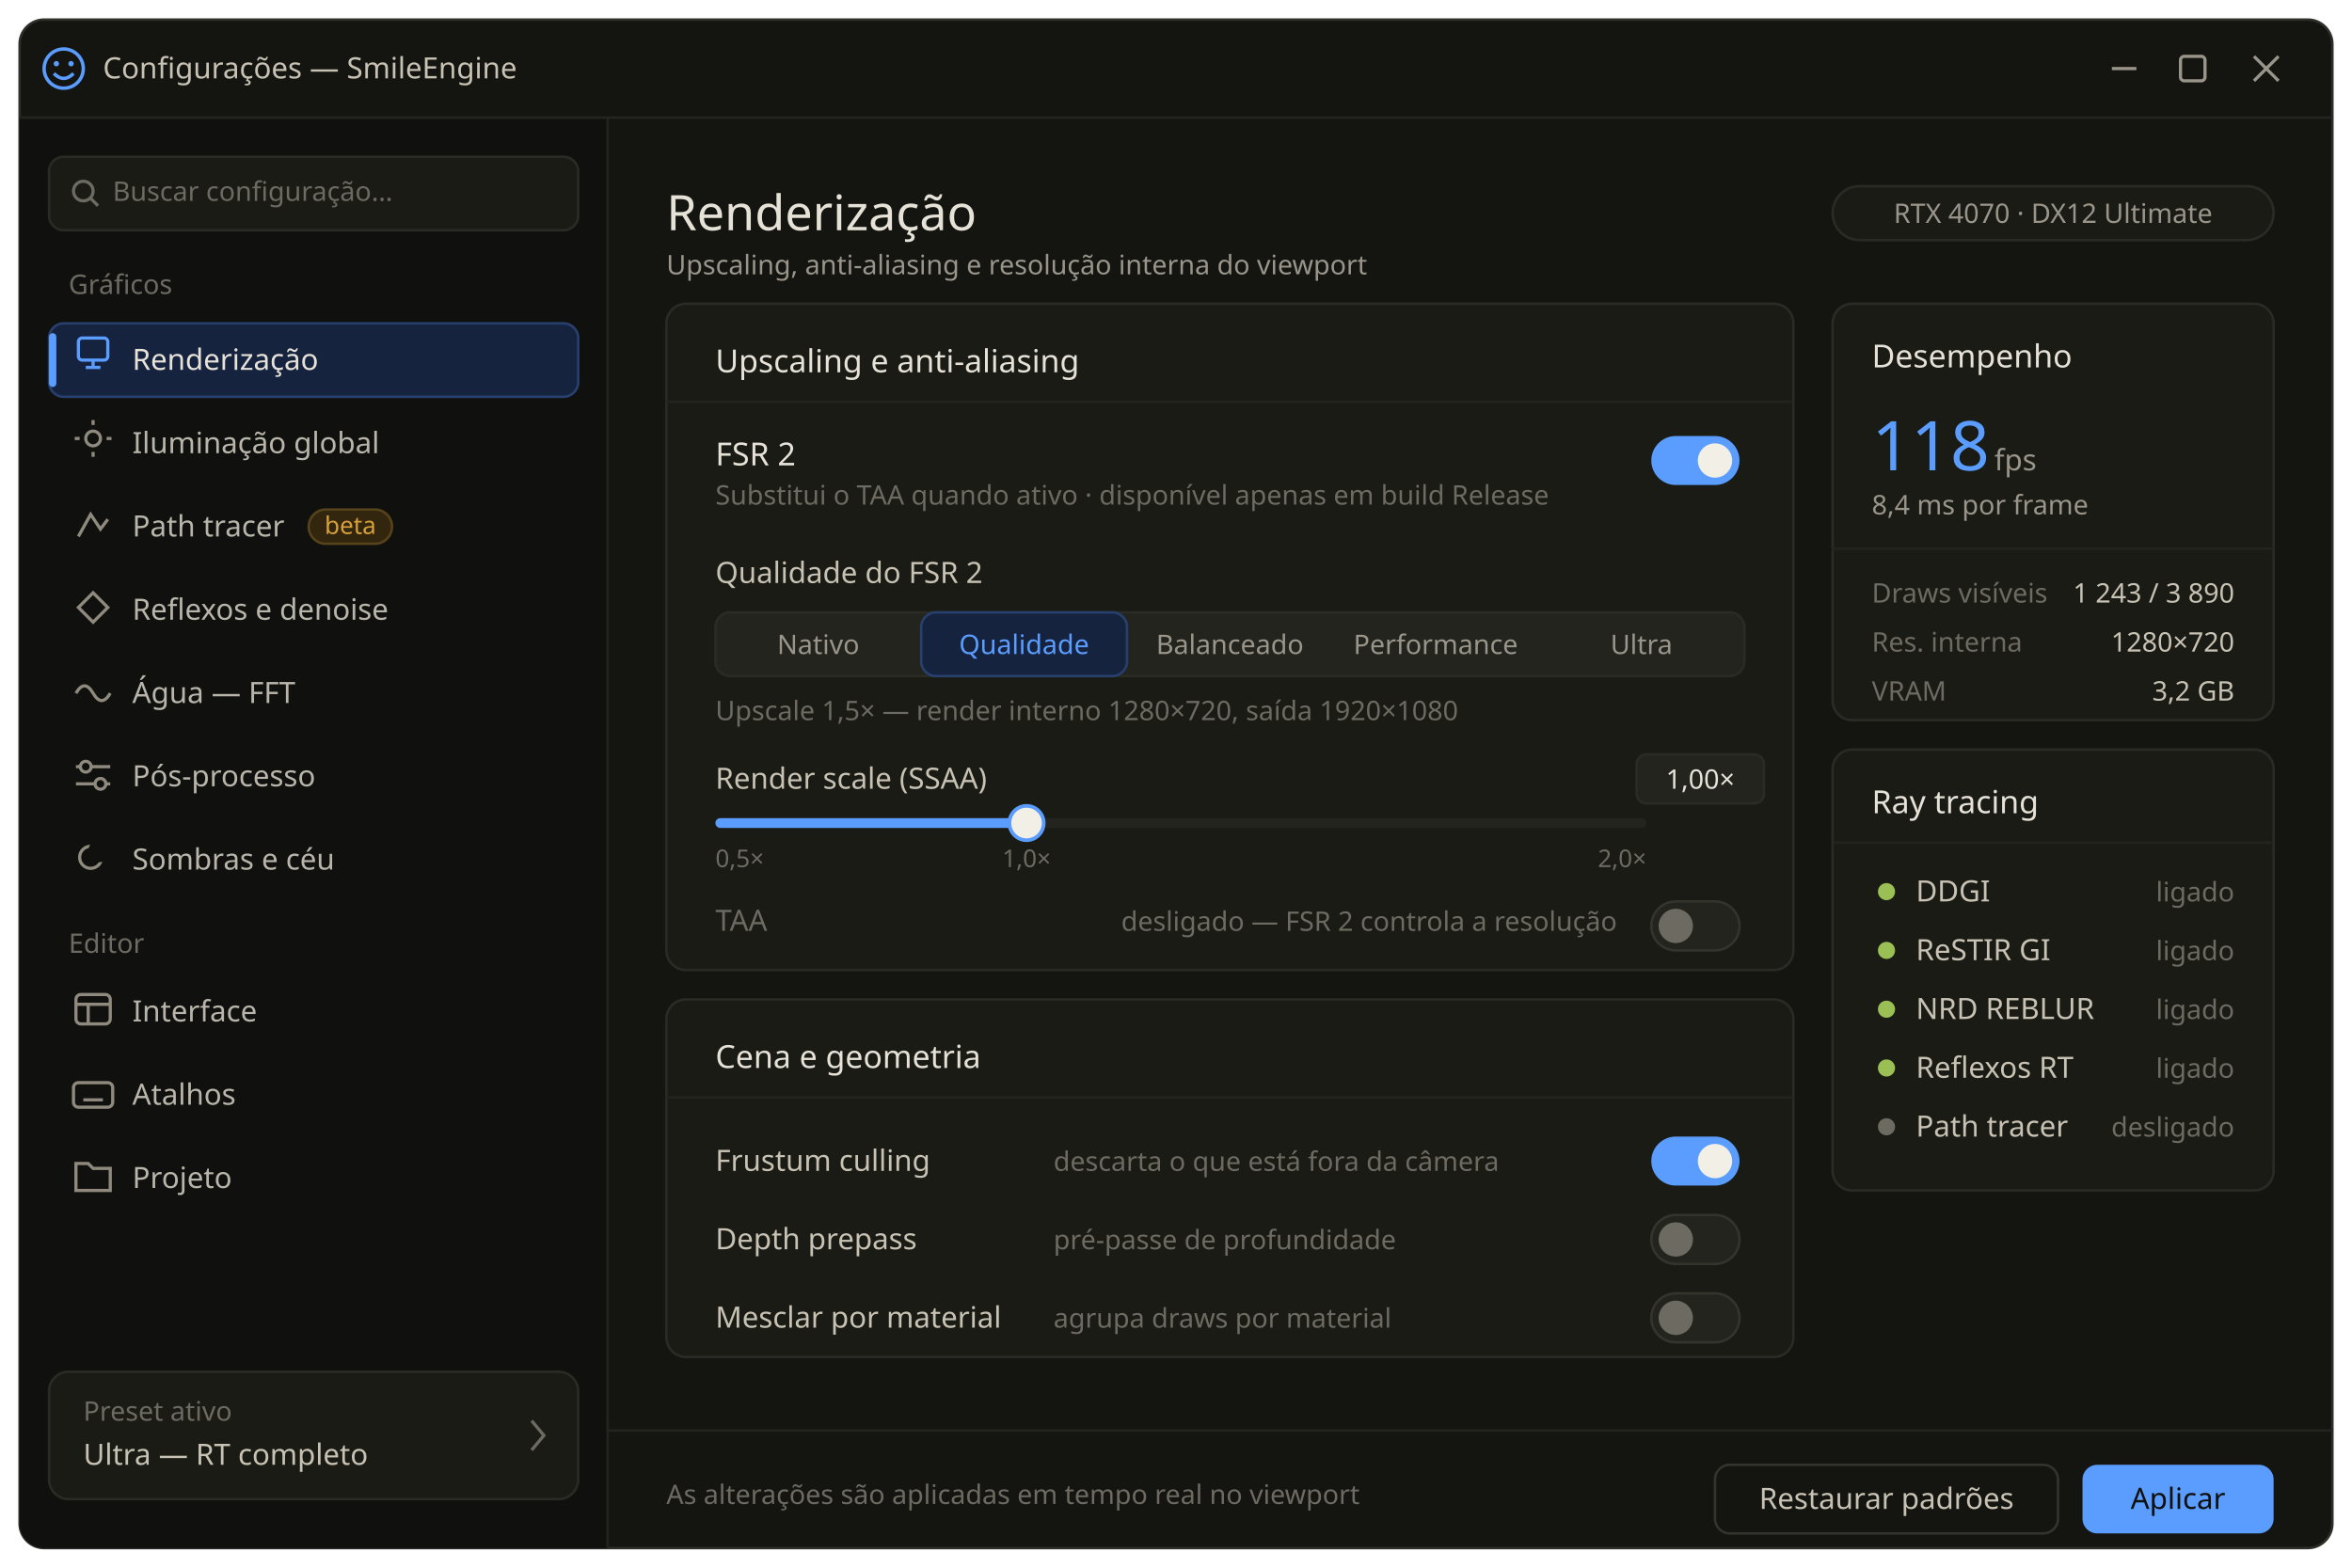
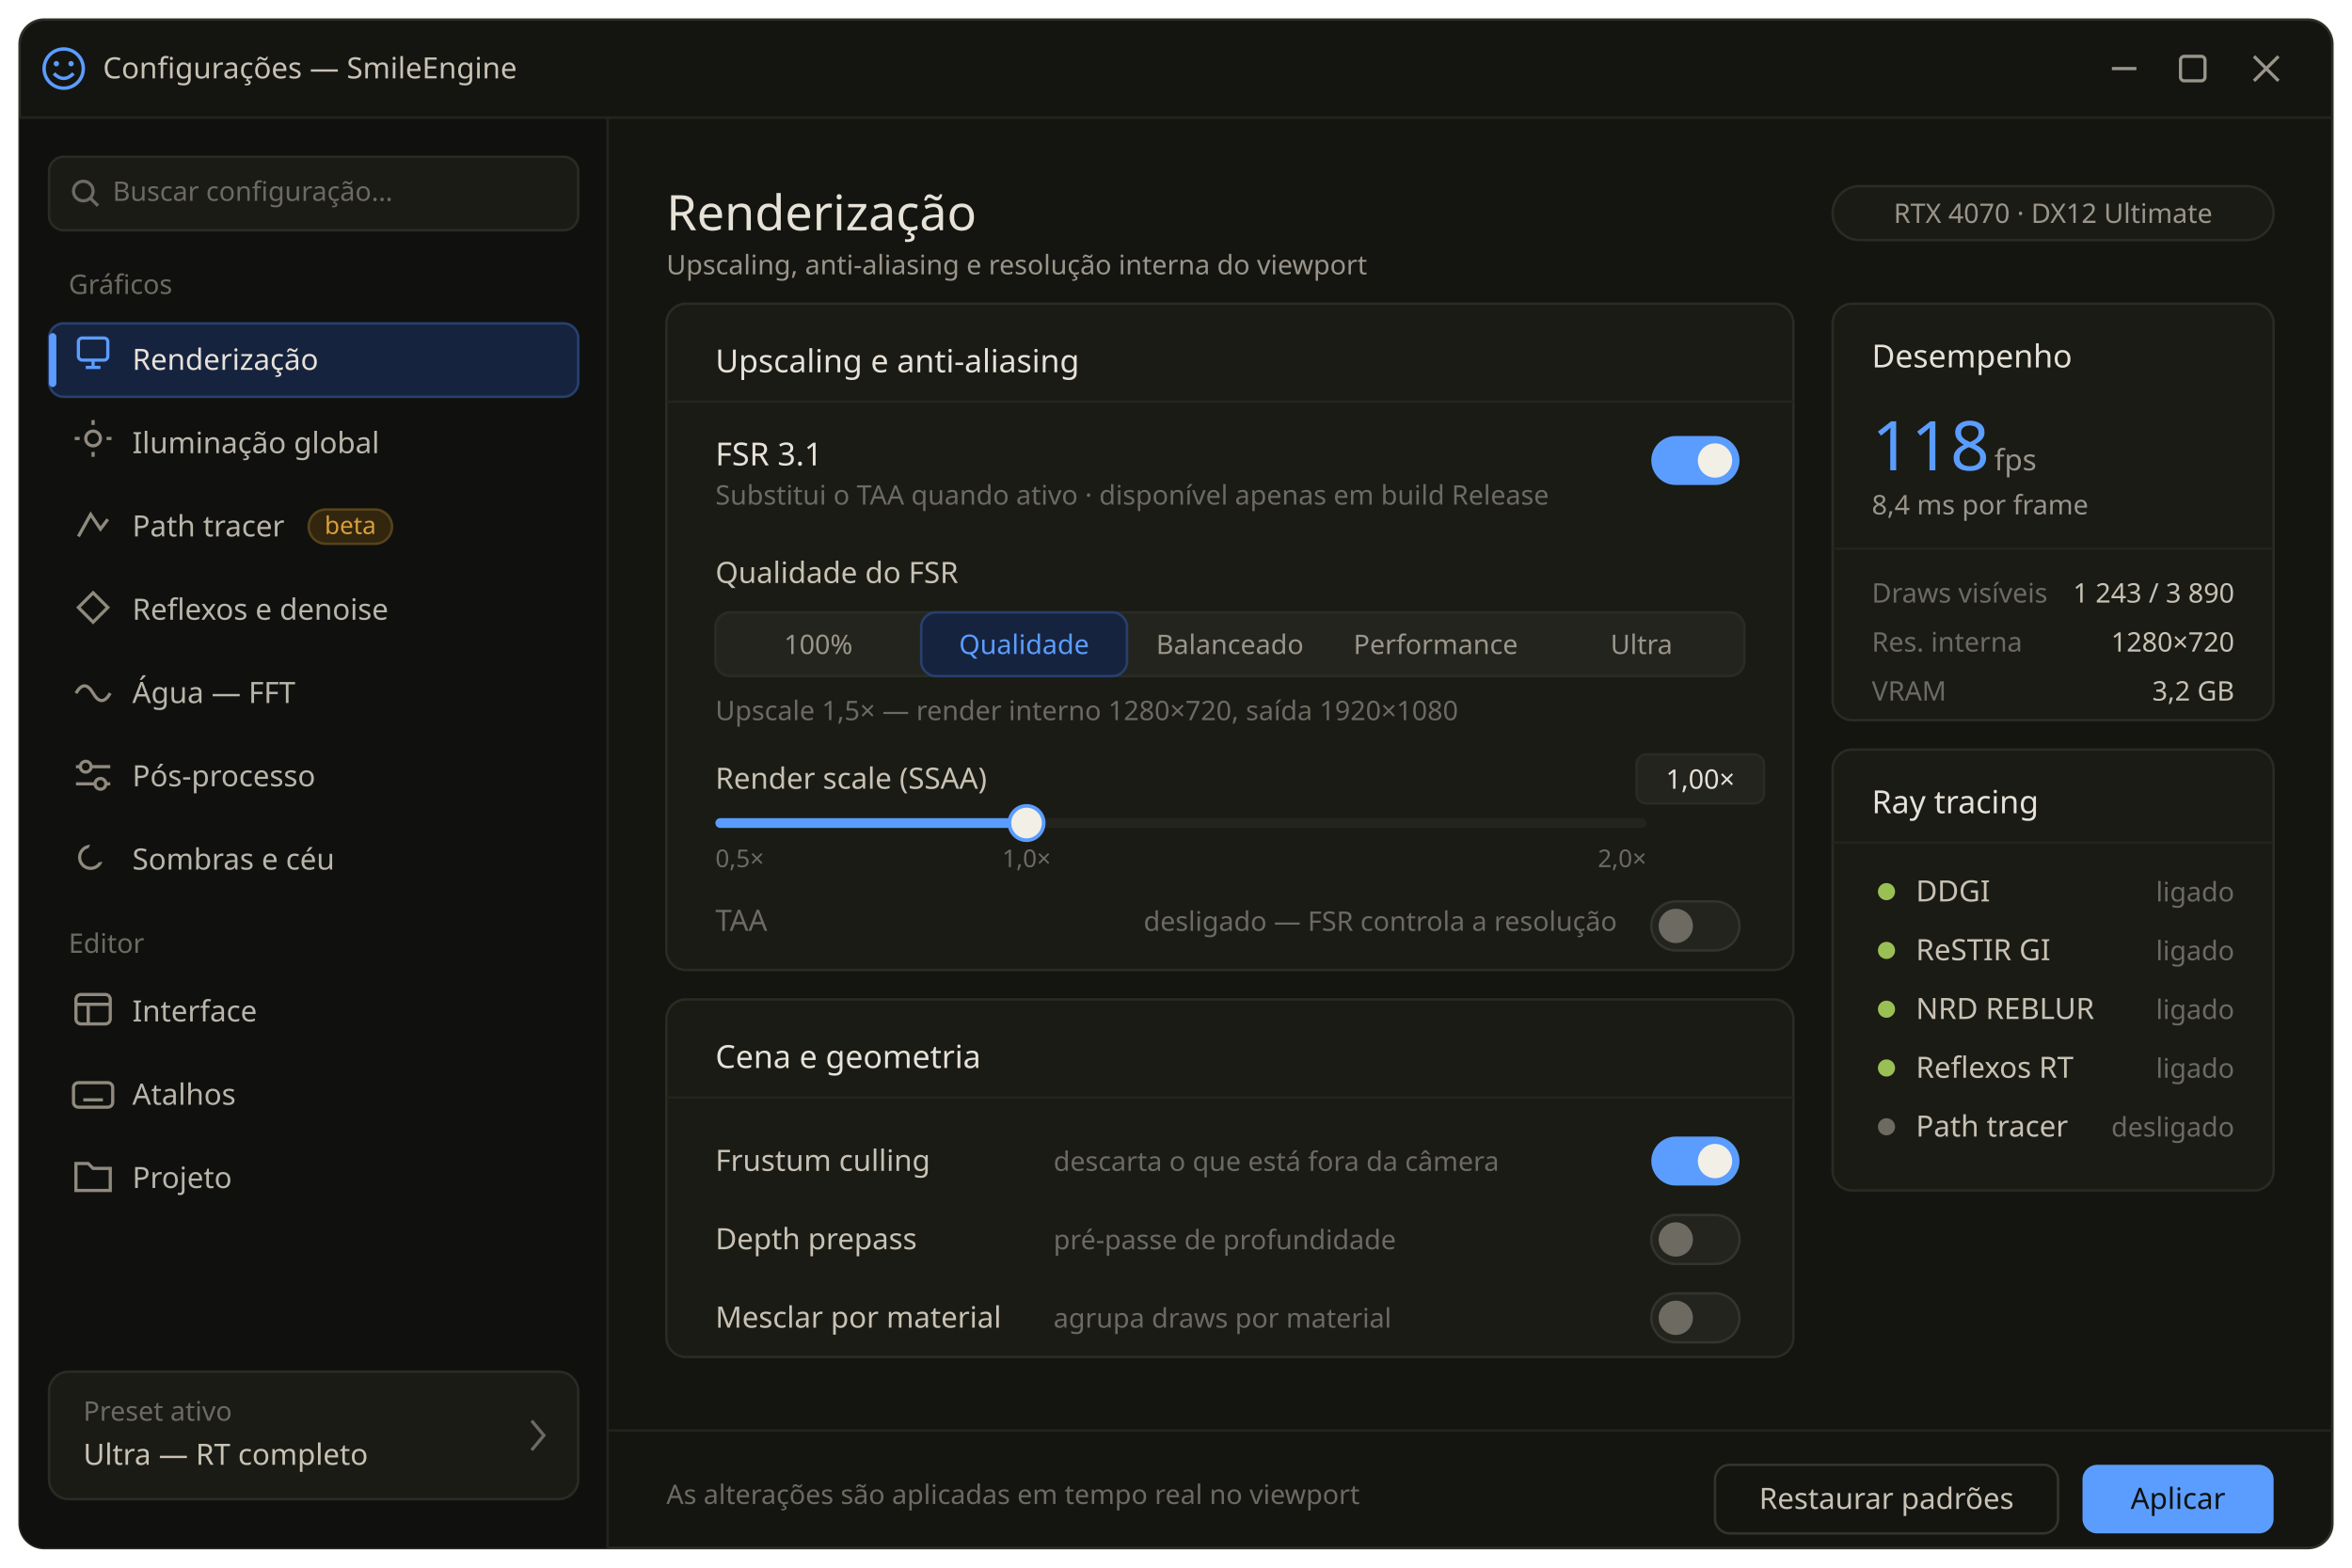
<svg xmlns="http://www.w3.org/2000/svg" viewBox="0 0 960 640" role="img" font-family="Segoe UI, system-ui, sans-serif">
  <defs>
    <clipPath id="win">
      <rect x="8" y="8" width="944" height="624" rx="10" />
    </clipPath>
  </defs>
  <rect x="8" y="8" width="944" height="624" rx="10" fill="#141511" stroke="#2e2f28" />
  <g clip-path="url(#win)">
    <rect x="8" y="48" width="240" height="584" fill="#10110f" />
    <line x1="8" y1="48" x2="952" y2="48" stroke="#23241d" />
    <line x1="248" y1="48" x2="248" y2="632" stroke="#23241d" />
    <g fill="none" stroke="#5b9dff" stroke-width="1.4">
      <circle cx="26" cy="28" r="8" />
      <path d="M22 30 Q26 34 30 30" />
    </g>
    <circle cx="23" cy="26" r="1.1" fill="#5b9dff" />
    <circle cx="29" cy="26" r="1.1" fill="#5b9dff" />
    <text x="42" y="32" font-size="12" fill="#c8c2b4">Configurações — SmileEngine</text>
    <g stroke="#9a958a" stroke-width="1.3" fill="none">
      <line x1="862" y1="28" x2="872" y2="28" />
      <rect x="890" y="23" width="10" height="10" rx="1.5" />
      <line x1="920" y1="23" x2="930" y2="33" />
      <line x1="930" y1="23" x2="920" y2="33" />
    </g>
    <rect x="20" y="64" width="216" height="30" rx="6" fill="#1a1b15" stroke="#2a2b24" />
    <circle cx="34" cy="78" r="4" fill="none" stroke="#6c6a61" stroke-width="1.3" />
    <line x1="37" y1="81" x2="40" y2="84" stroke="#6c6a61" stroke-width="1.3" />
    <text x="46" y="82" font-size="11" fill="#6c6a61">Buscar configuração…</text>
    <text x="28" y="120" font-size="11" fill="#6c6a61">Gráficos</text>
    <rect x="20" y="132" width="216" height="30" rx="6" fill="#16233f" stroke="#27406e" />
    <rect x="20" y="136" width="3" height="22" rx="1.5" fill="#5b9dff" />
    <g fill="none" stroke="#5b9dff" stroke-width="1.3">
      <rect x="32" y="138" width="12" height="9" rx="1.5" />
      <line x1="38" y1="147" x2="38" y2="150" />
      <line x1="35" y1="150" x2="41" y2="150" />
    </g>
    <text x="54" y="151" font-size="12" fill="#e6e2d8">Renderização</text>
    <g fill="none" stroke="#8f8a7d" stroke-width="1.3">
      <circle cx="38" cy="179" r="3" />
      <line x1="38" y1="173.5" x2="38" y2="171.5" />
      <line x1="38" y1="184.5" x2="38" y2="186.5" />
      <line x1="32.5" y1="179" x2="30.5" y2="179" />
      <line x1="43.5" y1="179" x2="45.5" y2="179" />
    </g>
    <text x="54" y="185" font-size="12" fill="#b9b5aa">Iluminação global</text>
    <polyline points="32,219 37,210 41,216 44,212" fill="none" stroke="#8f8a7d" stroke-width="1.3" />
    <text x="54" y="219" font-size="12" fill="#b9b5aa">Path tracer</text>
    <rect x="126" y="208" width="34" height="14" rx="7" fill="#33260f" stroke="#57431a" />
    <text x="143" y="218" font-size="10" fill="#d8a03a" text-anchor="middle">beta</text>
    <polygon points="38,242 44,248 38,254 32,248" fill="none" stroke="#8f8a7d" stroke-width="1.3" />
    <text x="54" y="253" font-size="12" fill="#b9b5aa">Reflexos e denoise</text>
    <path d="M31 283 q3.5 -6 7 0 t7 0" fill="none" stroke="#8f8a7d" stroke-width="1.3" />
    <text x="54" y="287" font-size="12" fill="#b9b5aa">Água — FFT</text>
    <g stroke="#8f8a7d" stroke-width="1.3">
      <line x1="31" y1="313" x2="45" y2="313" />
      <circle cx="35" cy="313" r="2.2" fill="#10110f" />
      <line x1="31" y1="320" x2="45" y2="320" />
      <circle cx="41" cy="320" r="2.2" fill="#10110f" />
    </g>
    <text x="54" y="321" font-size="12" fill="#b9b5aa">Pós-processo</text>
    <circle cx="37" cy="350" r="4.5" fill="none" stroke="#8f8a7d" stroke-width="1.3" />
    <circle cx="40.5" cy="347.5" r="4.5" fill="#10110f" />
    <text x="54" y="355" font-size="12" fill="#b9b5aa">Sombras e céu</text>
    <text x="28" y="389" font-size="11" fill="#6c6a61">Editor</text>
    <g fill="none" stroke="#8f8a7d" stroke-width="1.3">
      <rect x="31" y="406" width="14" height="12" rx="2" />
      <line x1="31" y1="410" x2="45" y2="410" />
      <line x1="36" y1="410" x2="36" y2="418" />
    </g>
    <text x="54" y="417" font-size="12" fill="#b9b5aa">Interface</text>
    <g fill="none" stroke="#8f8a7d" stroke-width="1.3">
      <rect x="30" y="442" width="16" height="10" rx="2" />
      <line x1="34" y1="449" x2="42" y2="449" />
    </g>
    <text x="54" y="451" font-size="12" fill="#b9b5aa">Atalhos</text>
    <path d="M31 475 h5 l2 2 h7 v9 h-14 z" fill="none" stroke="#8f8a7d" stroke-width="1.3" />
    <text x="54" y="485" font-size="12" fill="#b9b5aa">Projeto</text>
    <rect x="20" y="560" width="216" height="52" rx="8" fill="#1a1b15" stroke="#2a2b24" />
    <text x="34" y="580" font-size="11" fill="#6c6a61">Preset ativo</text>
    <text x="34" y="598" font-size="12" fill="#c8c2b4">Ultra — RT completo</text>
    <polyline points="217,580 222,586 217,592" fill="none" stroke="#6c6a61" stroke-width="1.3" />
    <text x="272" y="94" font-size="20" font-weight="500" fill="#e6e2d8">Renderização</text>
    <text x="272" y="112" font-size="11" fill="#9a958a">Upscaling, anti-aliasing e resolução interna do viewport</text>
    <rect x="748" y="76" width="180" height="22" rx="11" fill="#1a1b15" stroke="#2a2b24" />
    <text x="838" y="91" font-size="11" fill="#9a958a" text-anchor="middle">RTX 4070 · DX12 Ultimate</text>
    <rect x="272" y="124" width="460" height="272" rx="8" fill="#1a1b15" stroke="#2a2b24" />
    <text x="292" y="152" font-size="13" font-weight="500" fill="#e6e2d8">Upscaling e anti-aliasing</text>
    <line x1="272" y1="164" x2="732" y2="164" stroke="#23241d" />
-     <text x="292" y="190" font-size="13" fill="#e6e2d8">FSR 2</text>
+     <text x="292" y="190" font-size="13" fill="#e6e2d8">FSR 3.1</text>
    <text x="292" y="206" font-size="11" fill="#6c6a61">Substitui o TAA quando ativo · disponível apenas em build Release</text>
    <rect x="674" y="178" width="36" height="20" rx="10" fill="#5b9dff" />
    <circle cx="700" cy="188" r="7" fill="#f2efe6" />
-     <text x="292" y="238" font-size="12" fill="#c8c2b4">Qualidade do FSR 2</text>
+     <text x="292" y="238" font-size="12" fill="#c8c2b4">Qualidade do FSR</text>
    <rect x="292" y="250" width="420" height="26" rx="6" fill="#23241d" stroke="#2a2b24" />
    <rect x="376" y="250" width="84" height="26" rx="6" fill="#16233f" stroke="#27406e" />
-     <text x="334" y="267" font-size="11" fill="#9a958a" text-anchor="middle">Nativo</text>
+     <text x="334" y="267" font-size="11" fill="#9a958a" text-anchor="middle">100%</text>
    <text x="418" y="267" font-size="11" fill="#5b9dff" text-anchor="middle">Qualidade</text>
    <text x="502" y="267" font-size="11" fill="#9a958a" text-anchor="middle">Balanceado</text>
    <text x="586" y="267" font-size="11" fill="#9a958a" text-anchor="middle">Performance</text>
    <text x="670" y="267" font-size="11" fill="#9a958a" text-anchor="middle">Ultra</text>
    <text x="292" y="294" font-size="11" fill="#6c6a61">Upscale 1,5× — render interno 1280×720, saída 1920×1080</text>
    <text x="292" y="322" font-size="12" fill="#c8c2b4">Render scale (SSAA)</text>
    <rect x="668" y="308" width="52" height="20" rx="4" fill="#23241d" stroke="#2a2b24" />
    <text x="694" y="322" font-size="11" fill="#e6e2d8" text-anchor="middle">1,00×</text>
    <rect x="292" y="334" width="380" height="4" rx="2" fill="#23241d" />
    <rect x="292" y="334" width="127" height="4" rx="2" fill="#5b9dff" />
    <circle cx="419" cy="336" r="7" fill="#f2efe6" stroke="#5b9dff" stroke-width="1.5" />
    <text x="292" y="354" font-size="10" fill="#6c6a61">0,5×</text>
    <text x="419" y="354" font-size="10" fill="#6c6a61" text-anchor="middle">1,0×</text>
    <text x="672" y="354" font-size="10" fill="#6c6a61" text-anchor="end">2,0×</text>
    <text x="292" y="380" font-size="12" fill="#6c6a61">TAA</text>
-     <text x="660" y="380" font-size="11" fill="#6c6a61" text-anchor="end">desligado — FSR 2 controla a resolução</text>
+     <text x="660" y="380" font-size="11" fill="#6c6a61" text-anchor="end">desligado — FSR controla a resolução</text>
    <rect x="674" y="368" width="36" height="20" rx="10" fill="#23241d" stroke="#33342c" />
    <circle cx="684" cy="378" r="7" fill="#6c6a61" />
    <rect x="272" y="408" width="460" height="146" rx="8" fill="#1a1b15" stroke="#2a2b24" />
    <text x="292" y="436" font-size="13" font-weight="500" fill="#e6e2d8">Cena e geometria</text>
    <line x1="272" y1="448" x2="732" y2="448" stroke="#23241d" />
    <text x="292" y="478" font-size="12" fill="#c8c2b4">Frustum culling</text>
    <text x="430" y="478" font-size="11" fill="#6c6a61">descarta o que está fora da câmera</text>
    <rect x="674" y="464" width="36" height="20" rx="10" fill="#5b9dff" />
    <circle cx="700" cy="474" r="7" fill="#f2efe6" />
    <text x="292" y="510" font-size="12" fill="#c8c2b4">Depth prepass</text>
    <text x="430" y="510" font-size="11" fill="#6c6a61">pré-passe de profundidade</text>
    <rect x="674" y="496" width="36" height="20" rx="10" fill="#23241d" stroke="#33342c" />
    <circle cx="684" cy="506" r="7" fill="#6c6a61" />
    <text x="292" y="542" font-size="12" fill="#c8c2b4">Mesclar por material</text>
    <text x="430" y="542" font-size="11" fill="#6c6a61">agrupa draws por material</text>
    <rect x="674" y="528" width="36" height="20" rx="10" fill="#23241d" stroke="#33342c" />
    <circle cx="684" cy="538" r="7" fill="#6c6a61" />
    <rect x="748" y="124" width="180" height="170" rx="8" fill="#1a1b15" stroke="#2a2b24" />
    <text x="764" y="150" font-size="13" font-weight="500" fill="#e6e2d8">Desempenho</text>
    <text x="764" y="192" font-size="28" font-weight="500" fill="#5b9dff">118</text>
    <text x="814" y="192" font-size="12" fill="#9a958a">fps</text>
    <text x="764" y="210" font-size="11" fill="#9a958a">8,4 ms por frame</text>
    <line x1="748" y1="224" x2="928" y2="224" stroke="#23241d" />
    <text x="764" y="246" font-size="11" fill="#6c6a61">Draws visíveis</text>
    <text x="912" y="246" font-size="11" fill="#c8c2b4" text-anchor="end">1 243 / 3 890</text>
    <text x="764" y="266" font-size="11" fill="#6c6a61">Res. interna</text>
    <text x="912" y="266" font-size="11" fill="#c8c2b4" text-anchor="end">1280×720</text>
    <text x="764" y="286" font-size="11" fill="#6c6a61">VRAM</text>
    <text x="912" y="286" font-size="11" fill="#c8c2b4" text-anchor="end">3,2 GB</text>
    <rect x="748" y="306" width="180" height="180" rx="8" fill="#1a1b15" stroke="#2a2b24" />
    <text x="764" y="332" font-size="13" font-weight="500" fill="#e6e2d8">Ray tracing</text>
    <line x1="748" y1="344" x2="928" y2="344" stroke="#23241d" />
    <circle cx="770" cy="364" r="3.5" fill="#9ac055" />
    <text x="782" y="368" font-size="12" fill="#c8c2b4">DDGI</text>
    <text x="912" y="368" font-size="11" fill="#6c6a61" text-anchor="end">ligado</text>
    <circle cx="770" cy="388" r="3.5" fill="#9ac055" />
    <text x="782" y="392" font-size="12" fill="#c8c2b4">ReSTIR GI</text>
    <text x="912" y="392" font-size="11" fill="#6c6a61" text-anchor="end">ligado</text>
    <circle cx="770" cy="412" r="3.5" fill="#9ac055" />
    <text x="782" y="416" font-size="12" fill="#c8c2b4">NRD REBLUR</text>
    <text x="912" y="416" font-size="11" fill="#6c6a61" text-anchor="end">ligado</text>
    <circle cx="770" cy="436" r="3.5" fill="#9ac055" />
    <text x="782" y="440" font-size="12" fill="#c8c2b4">Reflexos RT</text>
    <text x="912" y="440" font-size="11" fill="#6c6a61" text-anchor="end">ligado</text>
    <circle cx="770" cy="460" r="3.5" fill="#6c6a61" />
    <text x="782" y="464" font-size="12" fill="#c8c2b4">Path tracer</text>
    <text x="912" y="464" font-size="11" fill="#6c6a61" text-anchor="end">desligado</text>
    <line x1="248" y1="584" x2="952" y2="584" stroke="#23241d" />
    <text x="272" y="614" font-size="11" fill="#6c6a61">As alterações são aplicadas em tempo real no viewport</text>
    <rect x="700" y="598" width="140" height="28" rx="6" fill="none" stroke="#33342c" />
    <text x="770" y="616" font-size="12" fill="#c8c2b4" text-anchor="middle">Restaurar padrões</text>
    <rect x="850" y="598" width="78" height="28" rx="6" fill="#5b9dff" />
    <text x="889" y="616" font-size="12" font-weight="500" fill="#10110f" text-anchor="middle">Aplicar</text>
  </g>
</svg>
